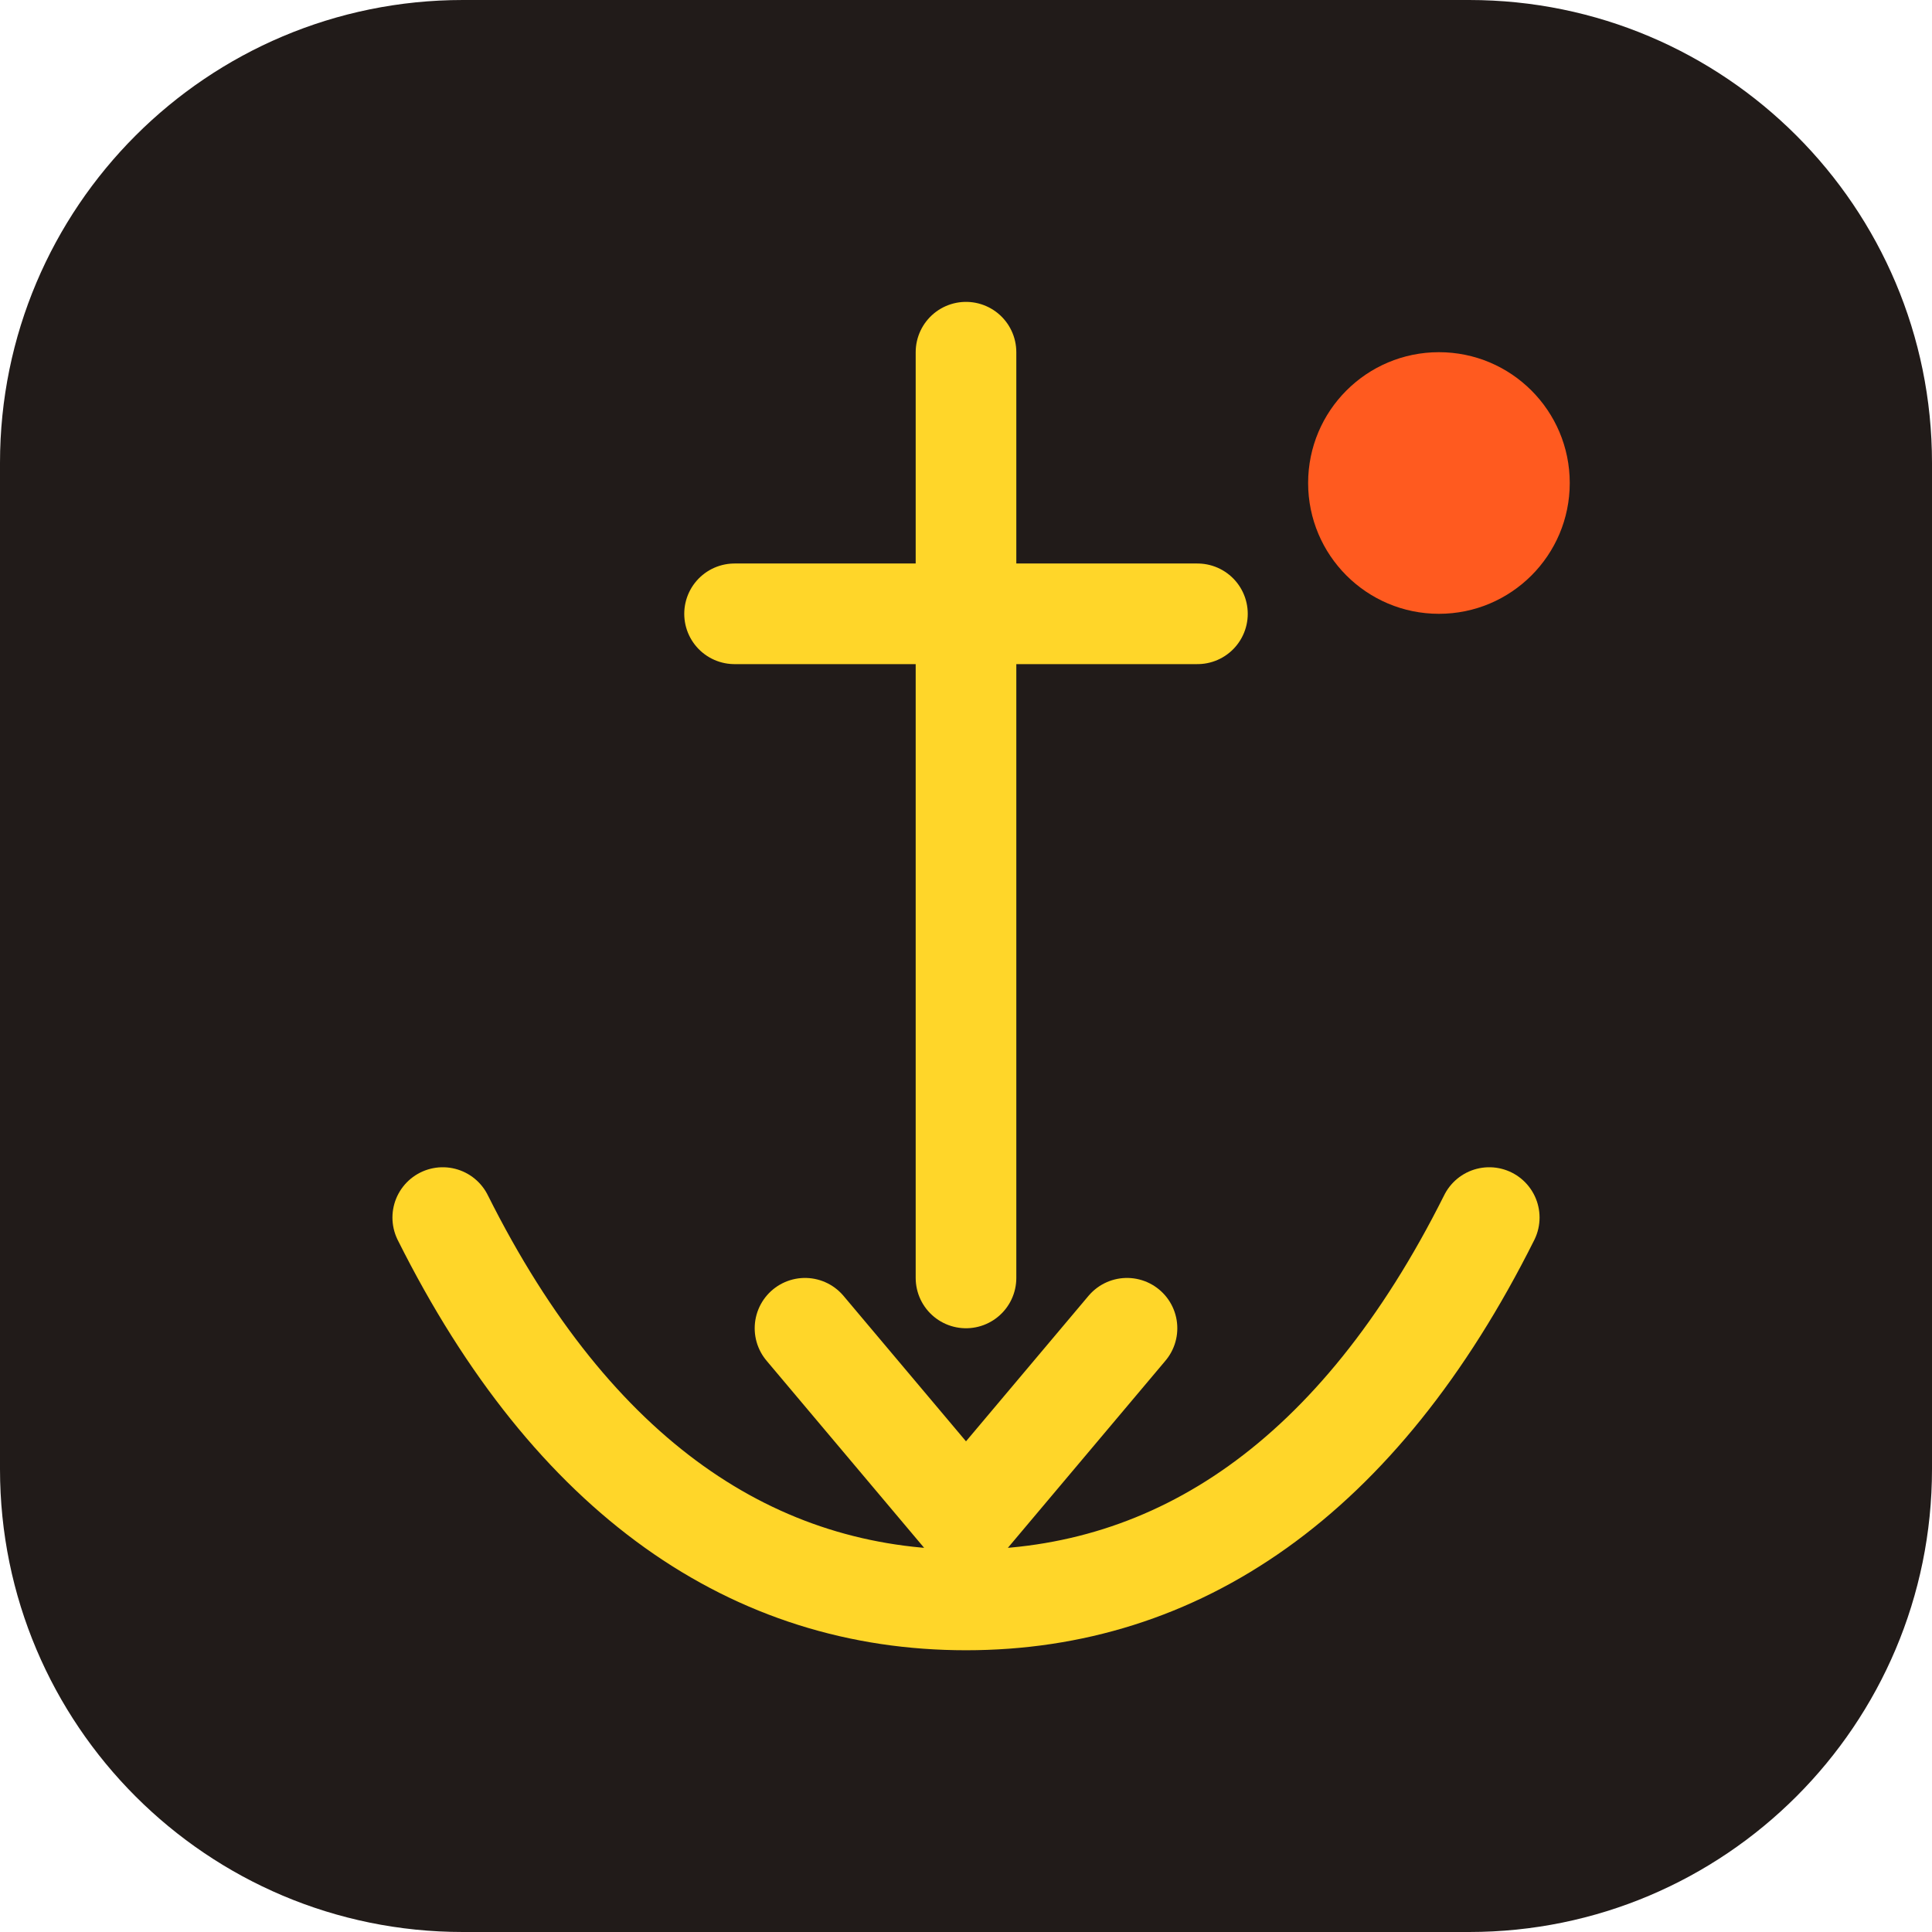
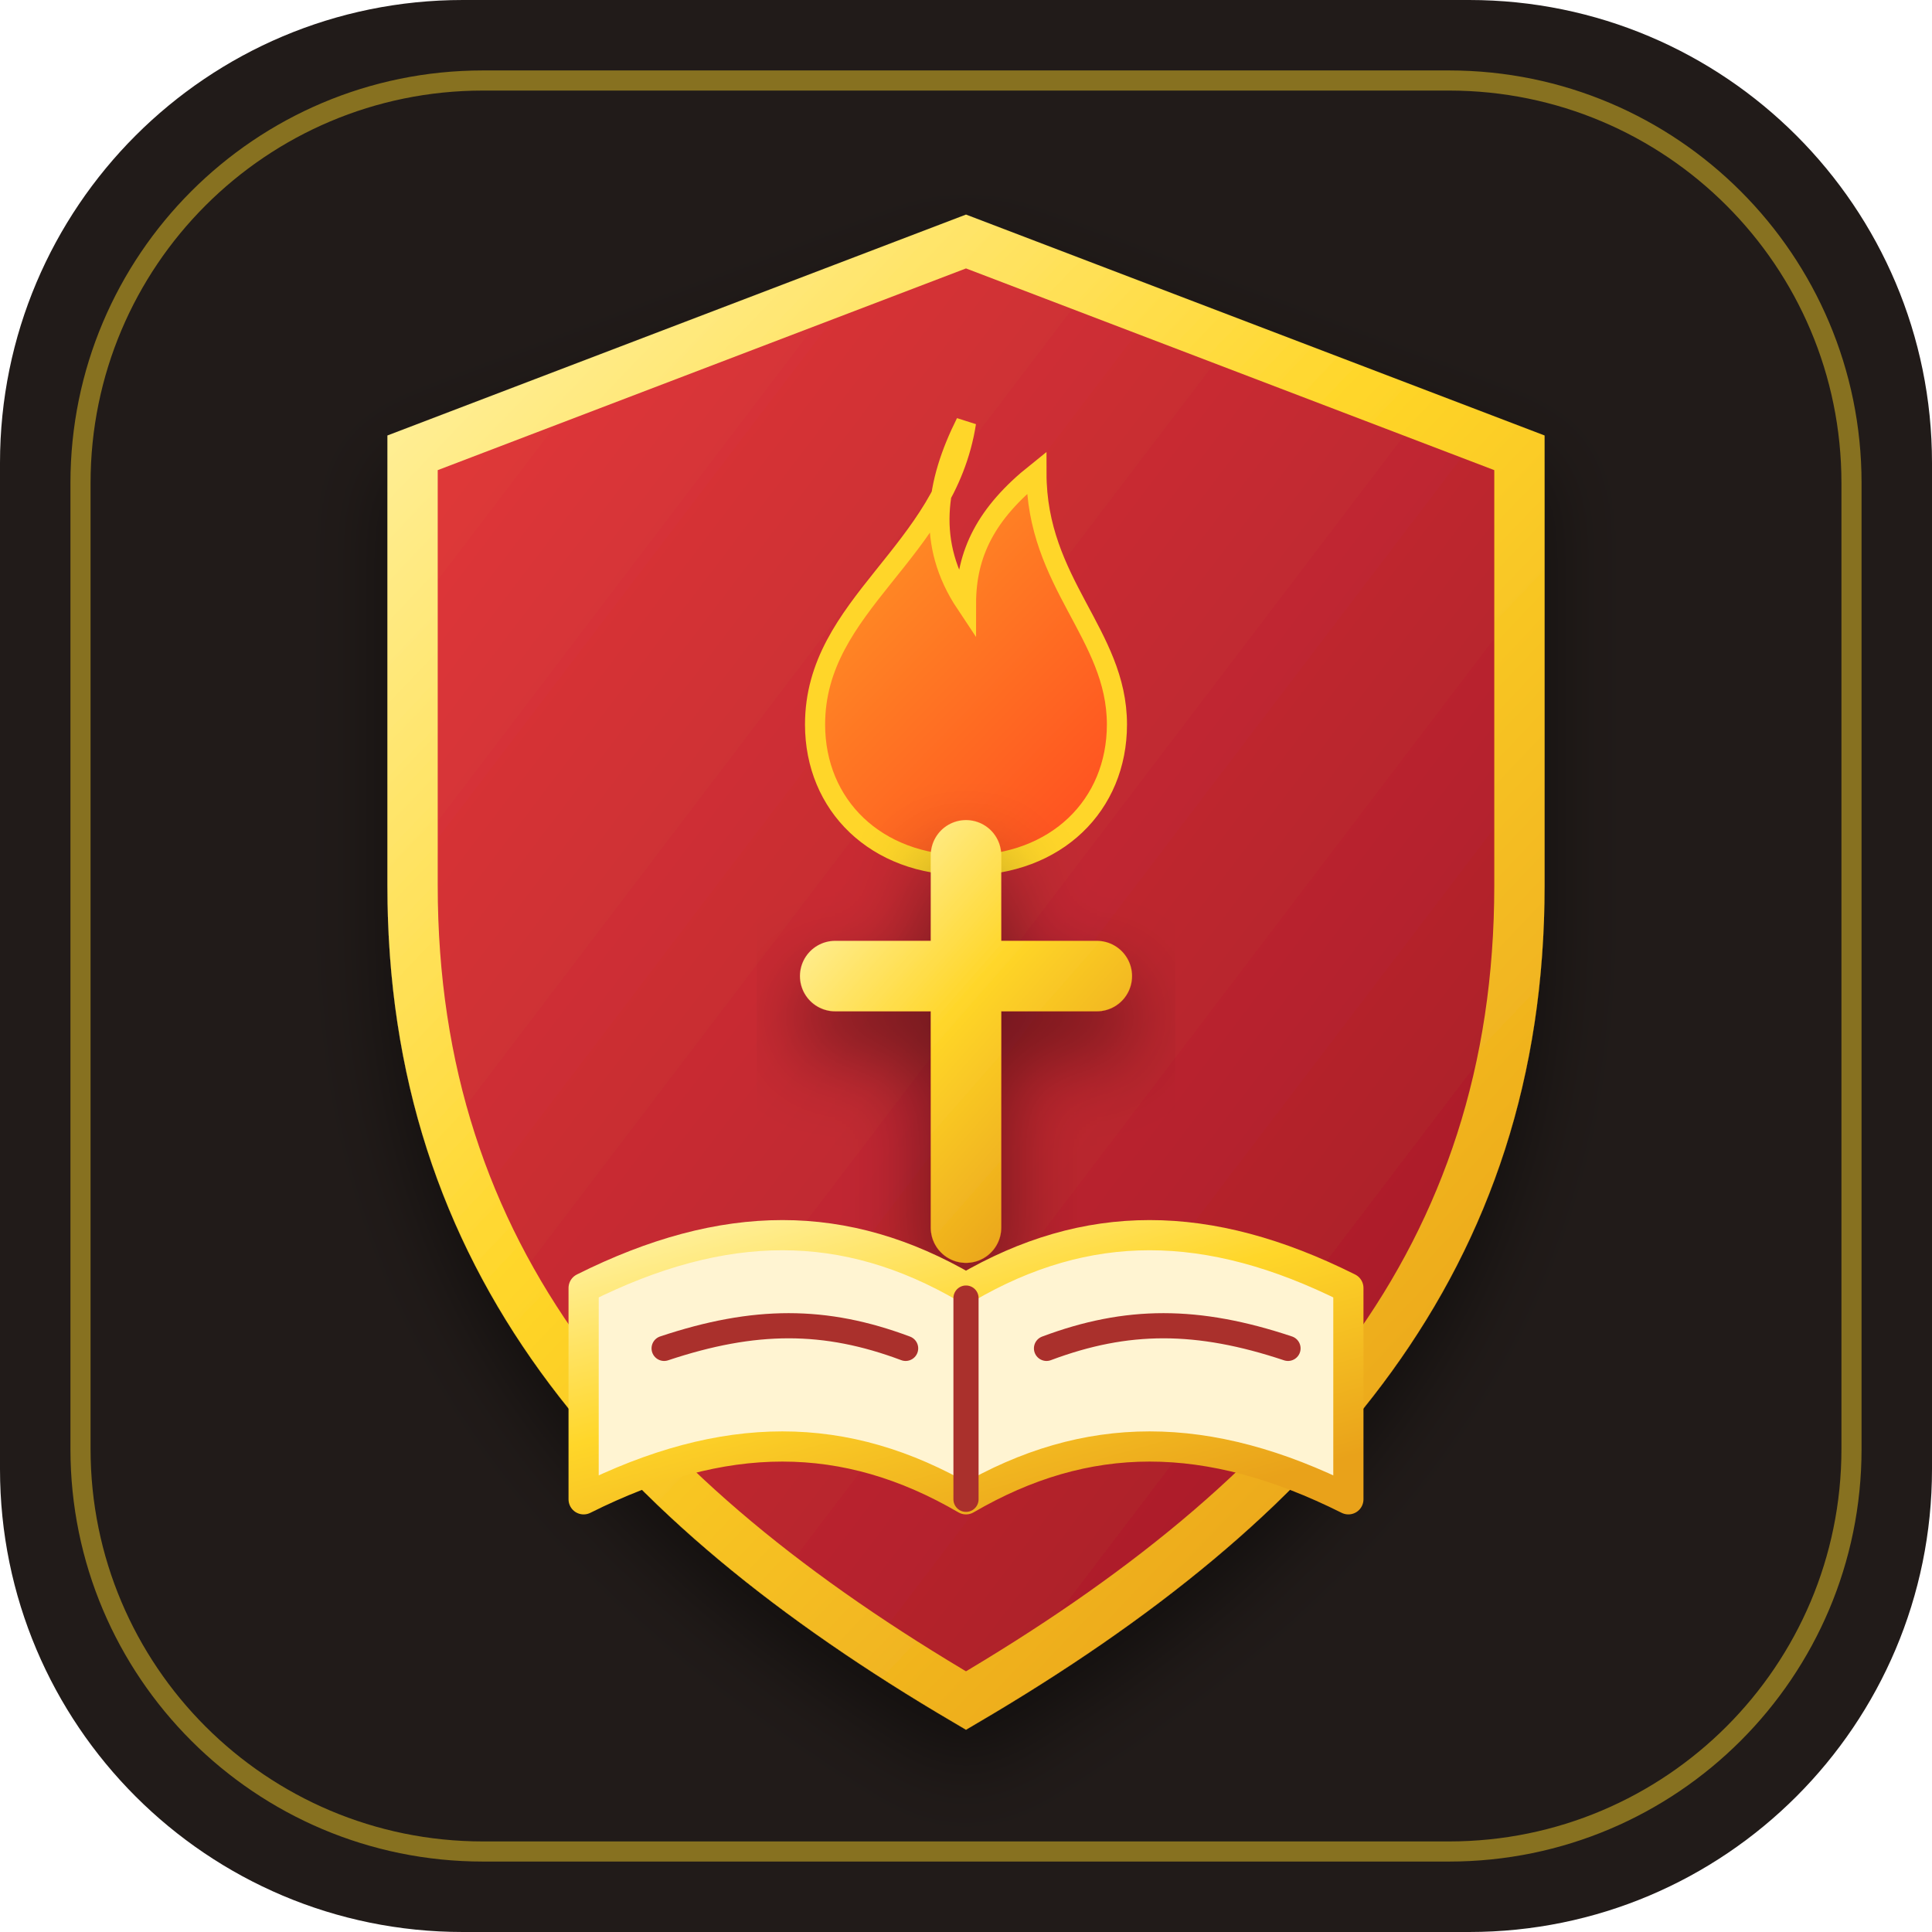
- <svg xmlns="http://www.w3.org/2000/svg" viewBox="0 0 192 192">
+ <svg xmlns="http://www.w3.org/2000/svg" viewBox="0 0 192 192" role="img" aria-label="Ministrium emblem">
+   <defs>
+     <linearGradient id="shield" x1="0" y1="0" x2="1" y2="1">
+       <stop stop-color="#e53b3b" />
+       <stop offset="1" stop-color="#9e1726" />
+     </linearGradient>
+     <linearGradient id="gold" x1="0" y1="0" x2="0.8" y2="1">
+       <stop stop-color="#fff2a5" />
+       <stop offset=".48" stop-color="#ffd629" />
+       <stop offset="1" stop-color="#e9a21a" />
+     </linearGradient>
+     <linearGradient id="flame" x1=".2" y1="0" x2=".9" y2="1">
+       <stop stop-color="#ff9a26" />
+       <stop offset="1" stop-color="#ff4d20" />
+     </linearGradient>
+     <filter id="shadow" x="-30%" y="-30%" width="160%" height="160%">
+       <feDropShadow dx="0" dy="4" stdDeviation="4" flood-color="#080605" flood-opacity=".45" />
+     </filter>
+   </defs>
  <rect width="192" height="192" rx="46" fill="#211b19" />
-   <path d="M96 35v92M73 61h46M44 121c13 26 31 38 52 38s39-12 52-38M96 151l-16-19m16 19 16-19" fill="none" stroke="#ffd629" stroke-width="10" stroke-linecap="round" stroke-linejoin="round" />
-   <circle cx="143" cy="48" r="13" fill="#ff5a1f" />
+   <rect x="8" y="8" width="176" height="176" rx="40" fill="none" stroke="#ffd629" stroke-opacity=".46" stroke-width="2" />
+   <path d="M96 24 151 45v43c0 37-21 61-55 81-34-20-55-44-55-81V45z" fill="url(#shield)" stroke="url(#gold)" stroke-width="5" filter="url(#shadow)" />
+   <path d="M96 42c-2 13-15 18-15 30 0 8 6 14 15 14s15-6 15-14c0-9-8-14-8-25-5 4-7 8-7 13-4-6-3-12 0-18z" fill="url(#flame)" stroke="#ffd629" stroke-width="2" />
+   <path d="M96 85v37M83 97h26" fill="none" stroke="url(#gold)" stroke-width="7" stroke-linecap="round" filter="url(#shadow)" />
+   <path d="M58 128c14-7 26-7 38 0 12-7 24-7 38 0v21c-14-7-26-7-38 0-12-7-24-7-38 0z" fill="#fff4d2" stroke="url(#gold)" stroke-width="3" stroke-linejoin="round" />
+   <path d="M96 129v20M66 134c9-3 16-3 24 0m14 0c8-3 15-3 24 0" fill="none" stroke="#aa302c" stroke-width="2.5" stroke-linecap="round" />
</svg>
